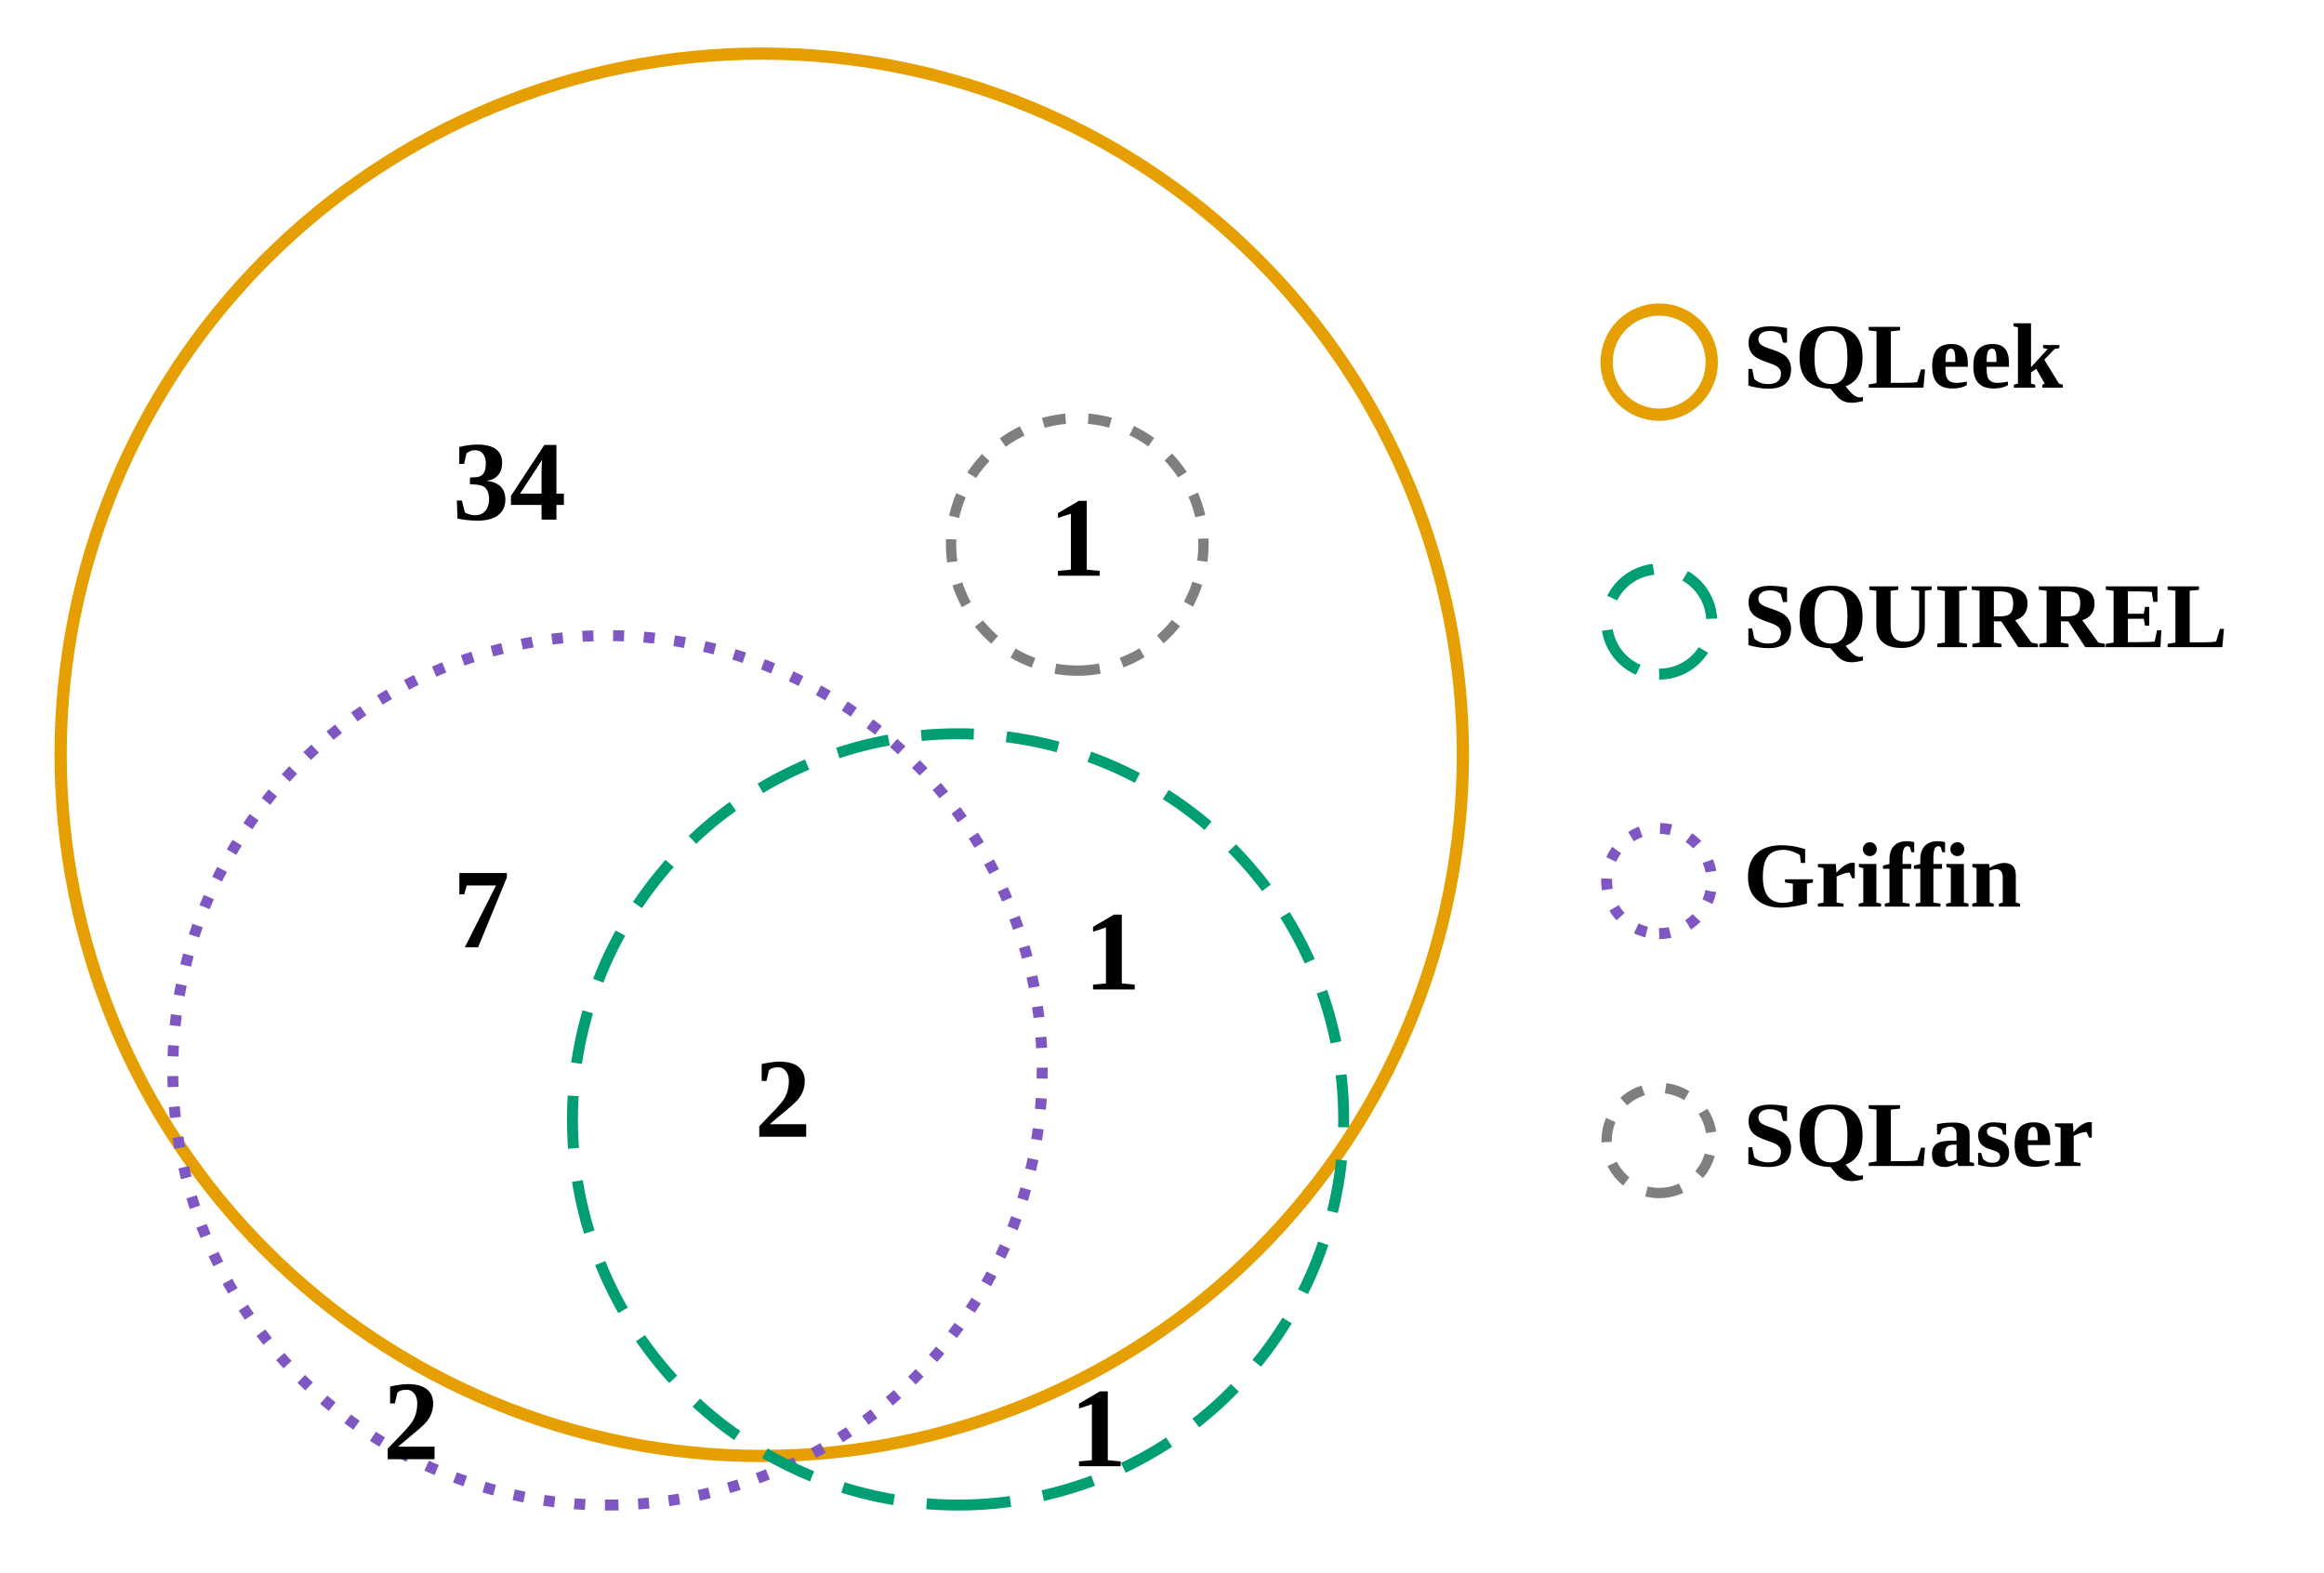
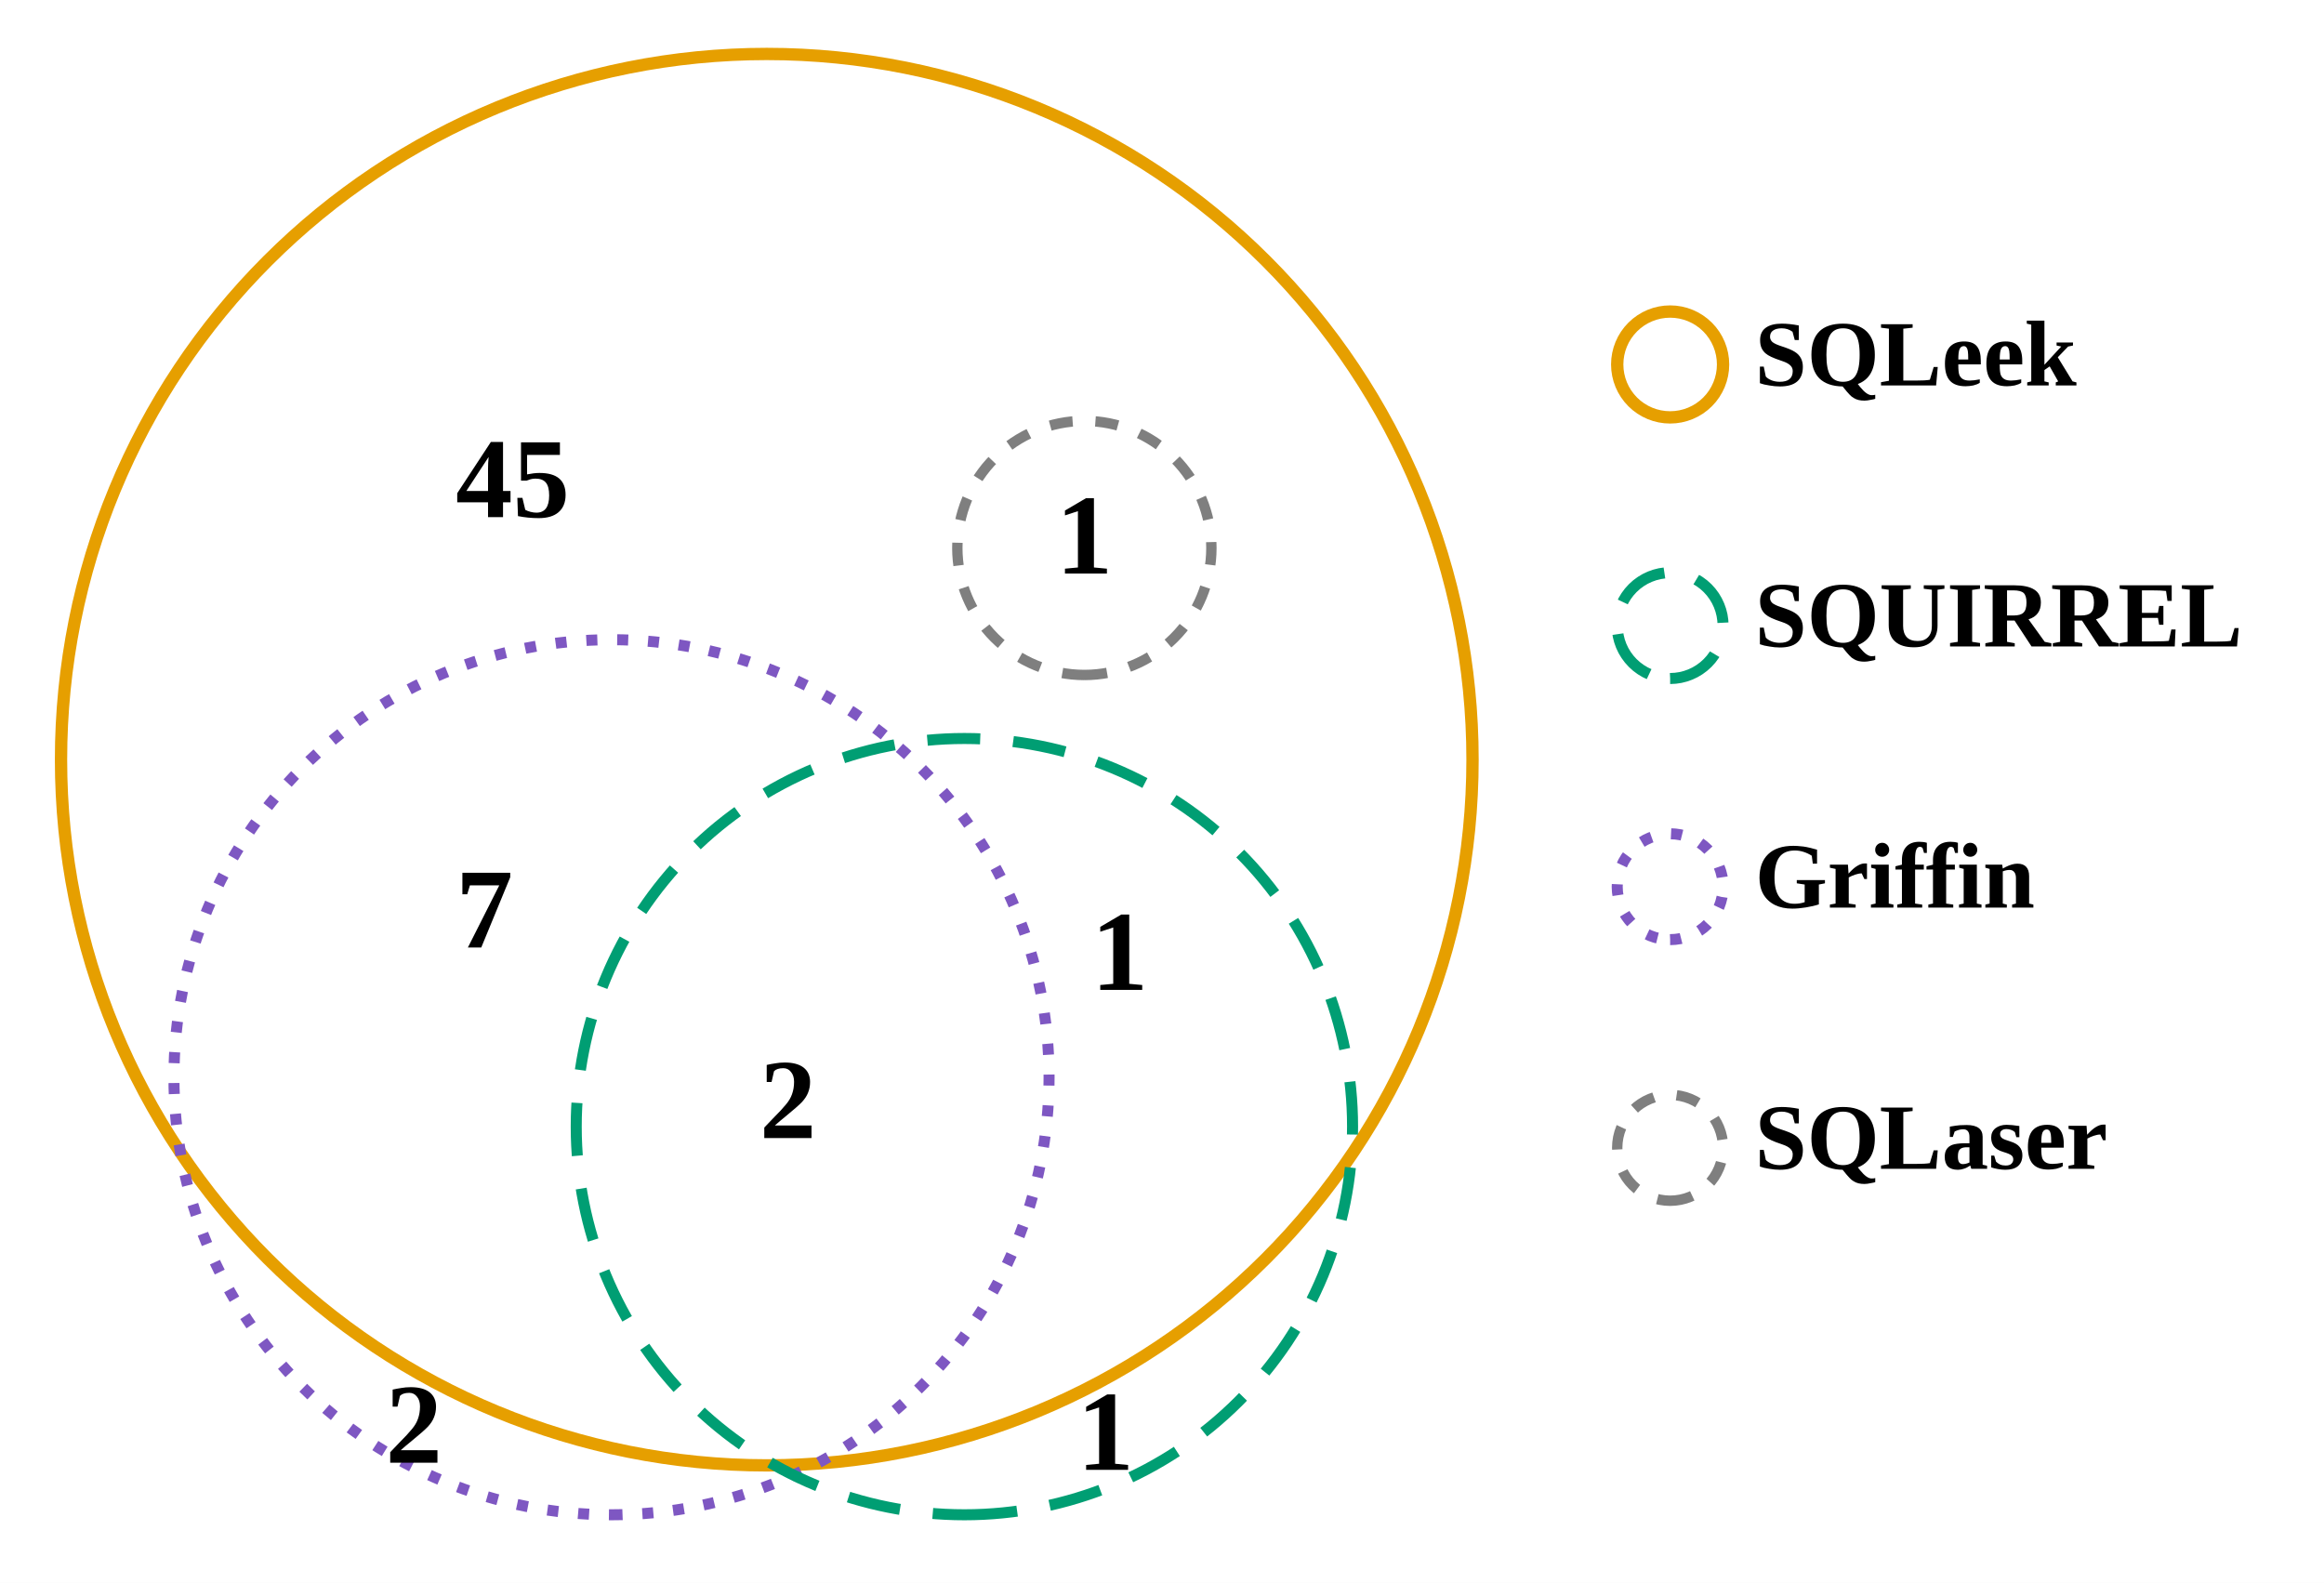
- <svg xmlns="http://www.w3.org/2000/svg" width="180.408pt" height="122.076pt" viewBox="0 0 180.408 122.076" version="1.1">
+ <svg xmlns="http://www.w3.org/2000/svg" width="179.225pt" height="122.076pt" viewBox="0 0 179.225 122.076" version="1.1">
  <defs>
    <style type="text/css">*{stroke-linejoin: round; stroke-linecap: butt}</style>
  </defs>
  <g id="figure_1">
    <g id="patch_1">
-       <path d="M 0 122.076  L 180.408 122.076  L 180.408 0  L 0 0  z " style="fill: #ffffff" />
+       <path d="M 0 122.076  L 179.225 122.076  L 179.225 0  L 0 0  z " style="fill: #ffffff" />
    </g>
    <g id="axes_1">
      <g id="patch_2">
-         <path d="M 59.133 113.016  C 73.567 113.016 87.412 107.281 97.619 97.075  C 107.826 86.868 113.56 73.023 113.56 58.589  C 113.56 44.154 107.826 30.309 97.619 20.103  C 87.412 9.896 73.567 4.161 59.133 4.161  C 44.699 4.161 30.854 9.896 20.647 20.103  C 10.44 30.309 4.706 44.154 4.706 58.589  C 4.706 73.023 10.44 86.868 20.647 97.075  C 30.854 107.281 44.699 113.016 59.133 113.016  L 59.133 113.016  z " clip-path="url(#pb0e6ff2f35)" style="fill: none; stroke: #e69f00; stroke-width: 0.95; stroke-linejoin: miter" />
+         <path d="M 59.133 113.016  C 73.567 113.016 87.412 107.281 97.619 97.075  C 107.826 86.868 113.56 73.023 113.56 58.589  C 113.56 44.154 107.826 30.309 97.619 20.103  C 87.412 9.896 73.567 4.161 59.133 4.161  C 44.699 4.161 30.854 9.896 20.647 20.103  C 10.44 30.309 4.706 44.154 4.706 58.589  C 4.706 73.023 10.44 86.868 20.647 97.075  C 30.854 107.281 44.699 113.016 59.133 113.016  L 59.133 113.016  z " clip-path="url(#pdc2b296143)" style="fill: none; stroke: #e69f00; stroke-width: 0.95; stroke-linejoin: miter" />
      </g>
      <g id="patch_3">
-         <path d="M 47.159 116.826  C 56.108 116.826 64.692 113.27 71.02 106.942  C 77.348 100.614 80.904 92.03 80.904 83.081  C 80.904 74.132 77.348 65.548 71.02 59.22  C 64.692 52.892 56.108 49.336 47.159 49.336  C 38.21 49.336 29.626 52.892 23.298 59.22  C 16.97 65.548 13.414 74.132 13.414 83.081  C 13.414 92.03 16.97 100.614 23.298 106.942  C 29.626 113.27 38.21 116.826 47.159 116.826  L 47.159 116.826  z " clip-path="url(#pb0e6ff2f35)" style="fill: none; stroke-dasharray: 0.85,1.53; stroke-dashoffset: 0; stroke: #7e57c2; stroke-width: 0.85; stroke-linejoin: miter" />
+         <path d="M 47.159 116.826  C 56.108 116.826 64.692 113.27 71.02 106.942  C 77.348 100.614 80.904 92.03 80.904 83.081  C 80.904 74.132 77.348 65.548 71.02 59.22  C 64.692 52.892 56.108 49.336 47.159 49.336  C 38.21 49.336 29.626 52.892 23.298 59.22  C 16.97 65.548 13.414 74.132 13.414 83.081  C 13.414 92.03 16.97 100.614 23.298 106.942  C 29.626 113.27 38.21 116.826 47.159 116.826  L 47.159 116.826  z " clip-path="url(#pdc2b296143)" style="fill: none; stroke-dasharray: 0.85,1.53; stroke-dashoffset: 0; stroke: #7e57c2; stroke-width: 0.85; stroke-linejoin: miter" />
      </g>
      <g id="patch_4">
-         <path d="M 74.373 116.826  C 82.312 116.826 89.926 113.672 95.54 108.058  C 101.154 102.445 104.308 94.83 104.308 86.891  C 104.308 78.952 101.154 71.337 95.54 65.724  C 89.926 60.11 82.312 56.956 74.373 56.956  C 66.434 56.956 58.819 60.11 53.205 65.724  C 47.592 71.337 44.438 78.952 44.438 86.891  C 44.438 94.83 47.592 102.445 53.205 108.058  C 58.819 113.672 66.434 116.826 74.373 116.826  L 74.373 116.826  z " clip-path="url(#pb0e6ff2f35)" style="fill: none; stroke-dasharray: 4.08,2.55; stroke-dashoffset: 0; stroke: #009e73; stroke-width: 0.85; stroke-linejoin: miter" />
+         <path d="M 74.373 116.826  C 82.312 116.826 89.926 113.672 95.54 108.058  C 101.154 102.445 104.308 94.83 104.308 86.891  C 104.308 78.952 101.154 71.337 95.54 65.724  C 89.926 60.11 82.312 56.956 74.373 56.956  C 66.434 56.956 58.819 60.11 53.205 65.724  C 47.592 71.337 44.438 78.952 44.438 86.891  C 44.438 94.83 47.592 102.445 53.205 108.058  C 58.819 113.672 66.434 116.826 74.373 116.826  L 74.373 116.826  z " clip-path="url(#pdc2b296143)" style="fill: none; stroke-dasharray: 4.08,2.55; stroke-dashoffset: 0; stroke: #009e73; stroke-width: 0.85; stroke-linejoin: miter" />
      </g>
      <g id="patch_5">
-         <path d="M 83.625 52.057  C 86.224 52.057 88.716 51.025 90.553 49.188  C 92.39 47.351 93.422 44.859 93.422 42.261  C 93.422 39.662 92.39 37.17 90.553 35.333  C 88.716 33.496 86.224 32.464 83.625 32.464  C 81.027 32.464 78.535 33.496 76.698 35.333  C 74.861 37.17 73.828 39.662 73.828 42.261  C 73.828 44.859 74.861 47.351 76.698 49.188  C 78.535 51.025 81.027 52.057 83.625 52.057  L 83.625 52.057  z " clip-path="url(#pb0e6ff2f35)" style="fill: none; stroke-dasharray: 1.76,1.76; stroke-dashoffset: 0; stroke: #7f7f7f; stroke-width: 0.8; stroke-linejoin: miter" />
+         <path d="M 83.625 52.057  C 86.224 52.057 88.716 51.025 90.553 49.188  C 92.39 47.351 93.422 44.859 93.422 42.261  C 93.422 39.662 92.39 37.17 90.553 35.333  C 88.716 33.496 86.224 32.464 83.625 32.464  C 81.027 32.464 78.535 33.496 76.698 35.333  C 74.861 37.17 73.828 39.662 73.828 42.261  C 73.828 44.859 74.861 47.351 76.698 49.188  C 78.535 51.025 81.027 52.057 83.625 52.057  L 83.625 52.057  z " clip-path="url(#pdc2b296143)" style="fill: none; stroke-dasharray: 1.76,1.76; stroke-dashoffset: 0; stroke: #7f7f7f; stroke-width: 0.8; stroke-linejoin: miter" />
      </g>
      <g id="patch_6">
-         <path d="M 128.8 32.191  C 129.883 32.191 130.921 31.761 131.687 30.996  C 132.452 30.23 132.882 29.192 132.882 28.109  C 132.882 27.027 132.452 25.988 131.687 25.223  C 130.921 24.457 129.883 24.027 128.8 24.027  C 127.718 24.027 126.679 24.457 125.914 25.223  C 125.148 25.988 124.718 27.027 124.718 28.109  C 124.718 29.192 125.148 30.23 125.914 30.996  C 126.679 31.761 127.718 32.191 128.8 32.191  L 128.8 32.191  z " clip-path="url(#pb0e6ff2f35)" style="fill: none; stroke: #e69f00; stroke-width: 0.95; stroke-linejoin: miter" />
+         <path d="M 128.8 32.191  C 129.883 32.191 130.921 31.761 131.687 30.996  C 132.452 30.23 132.882 29.192 132.882 28.109  C 132.882 27.027 132.452 25.988 131.687 25.223  C 130.921 24.457 129.883 24.027 128.8 24.027  C 127.718 24.027 126.679 24.457 125.914 25.223  C 125.148 25.988 124.718 27.027 124.718 28.109  C 124.718 29.192 125.148 30.23 125.914 30.996  C 126.679 31.761 127.718 32.191 128.8 32.191  L 128.8 32.191  z " clip-path="url(#pdc2b296143)" style="fill: none; stroke: #e69f00; stroke-width: 0.95; stroke-linejoin: miter" />
      </g>
      <g id="patch_7">
-         <path d="M 128.8 52.33  C 129.883 52.33 130.921 51.9 131.687 51.134  C 132.452 50.369 132.882 49.33 132.882 48.248  C 132.882 47.165 132.452 46.127 131.687 45.361  C 130.921 44.596 129.883 44.166 128.8 44.166  C 127.718 44.166 126.679 44.596 125.914 45.361  C 125.148 46.127 124.718 47.165 124.718 48.248  C 124.718 49.33 125.148 50.369 125.914 51.134  C 126.679 51.9 127.718 52.33 128.8 52.33  L 128.8 52.33  z " clip-path="url(#pb0e6ff2f35)" style="fill: none; stroke-dasharray: 4.08,2.55; stroke-dashoffset: 0; stroke: #009e73; stroke-width: 0.85; stroke-linejoin: miter" />
+         <path d="M 128.8 52.33  C 129.883 52.33 130.921 51.9 131.687 51.134  C 132.452 50.369 132.882 49.33 132.882 48.248  C 132.882 47.165 132.452 46.127 131.687 45.361  C 130.921 44.596 129.883 44.166 128.8 44.166  C 127.718 44.166 126.679 44.596 125.914 45.361  C 125.148 46.127 124.718 47.165 124.718 48.248  C 124.718 49.33 125.148 50.369 125.914 51.134  C 126.679 51.9 127.718 52.33 128.8 52.33  L 128.8 52.33  z " clip-path="url(#pdc2b296143)" style="fill: none; stroke-dasharray: 4.08,2.55; stroke-dashoffset: 0; stroke: #009e73; stroke-width: 0.85; stroke-linejoin: miter" />
      </g>
      <g id="patch_8">
-         <path d="M 128.8 72.468  C 129.883 72.468 130.921 72.038 131.687 71.272  C 132.452 70.507 132.882 69.468 132.882 68.386  C 132.882 67.303 132.452 66.265 131.687 65.499  C 130.921 64.734 129.883 64.304 128.8 64.304  C 127.718 64.304 126.679 64.734 125.914 65.499  C 125.148 66.265 124.718 67.303 124.718 68.386  C 124.718 69.468 125.148 70.507 125.914 71.272  C 126.679 72.038 127.718 72.468 128.8 72.468  L 128.8 72.468  z " clip-path="url(#pb0e6ff2f35)" style="fill: none; stroke-dasharray: 0.85,1.53; stroke-dashoffset: 0; stroke: #7e57c2; stroke-width: 0.85; stroke-linejoin: miter" />
+         <path d="M 128.8 72.468  C 129.883 72.468 130.921 72.038 131.687 71.272  C 132.452 70.507 132.882 69.468 132.882 68.386  C 132.882 67.303 132.452 66.265 131.687 65.499  C 130.921 64.734 129.883 64.304 128.8 64.304  C 127.718 64.304 126.679 64.734 125.914 65.499  C 125.148 66.265 124.718 67.303 124.718 68.386  C 124.718 69.468 125.148 70.507 125.914 71.272  C 126.679 72.038 127.718 72.468 128.8 72.468  L 128.8 72.468  z " clip-path="url(#pdc2b296143)" style="fill: none; stroke-dasharray: 0.85,1.53; stroke-dashoffset: 0; stroke: #7e57c2; stroke-width: 0.85; stroke-linejoin: miter" />
      </g>
      <g id="patch_9">
-         <path d="M 128.8 92.606  C 129.883 92.606 130.921 92.176 131.687 91.41  C 132.452 90.645 132.882 89.606 132.882 88.524  C 132.882 87.441 132.452 86.403 131.687 85.637  C 130.921 84.872 129.883 84.442 128.8 84.442  C 127.718 84.442 126.679 84.872 125.914 85.637  C 125.148 86.403 124.718 87.441 124.718 88.524  C 124.718 89.606 125.148 90.645 125.914 91.41  C 126.679 92.176 127.718 92.606 128.8 92.606  L 128.8 92.606  z " clip-path="url(#pb0e6ff2f35)" style="fill: none; stroke-dasharray: 1.76,1.76; stroke-dashoffset: 0; stroke: #7f7f7f; stroke-width: 0.8; stroke-linejoin: miter" />
+         <path d="M 128.8 92.606  C 129.883 92.606 130.921 92.176 131.687 91.41  C 132.452 90.645 132.882 89.606 132.882 88.524  C 132.882 87.441 132.452 86.403 131.687 85.637  C 130.921 84.872 129.883 84.442 128.8 84.442  C 127.718 84.442 126.679 84.872 125.914 85.637  C 125.148 86.403 124.718 87.441 124.718 88.524  C 124.718 89.606 125.148 90.645 125.914 91.41  C 126.679 92.176 127.718 92.606 128.8 92.606  L 128.8 92.606  z " clip-path="url(#pdc2b296143)" style="fill: none; stroke-dasharray: 1.76,1.76; stroke-dashoffset: 0; stroke: #7f7f7f; stroke-width: 0.8; stroke-linejoin: miter" />
      </g>
      <g id="text_1">
-         <text style="font-weight: 700; font-size: 8.8px; font-family: 'Times New Roman', 'Times', 'Nimbus Roman', 'DejaVu Serif', serif; text-anchor: middle" x="39.539" y="40.335" transform="rotate(-0 39.53918 40.33461)">34</text>
+         <text style="font-weight: 700; font-size: 8.8px; font-family: 'Times New Roman', 'Times', 'Nimbus Roman', 'DejaVu Serif', serif; text-anchor: middle" x="39.539" y="39.879" transform="rotate(-0 39.53918 39.87879)">45</text>
      </g>
      <g id="text_2">
-         <text style="font-weight: 700; font-size: 8.8px; font-family: 'Times New Roman', 'Times', 'Nimbus Roman', 'DejaVu Serif', serif; text-anchor: middle" x="83.625" y="44.689" transform="rotate(-0 83.62537 44.6888)">1</text>
+         <text style="font-weight: 700; font-size: 8.8px; font-family: 'Times New Roman', 'Times', 'Nimbus Roman', 'DejaVu Serif', serif; text-anchor: middle" x="83.625" y="44.233" transform="rotate(-0 83.62537 44.23298)">1</text>
      </g>
      <g id="text_3">
-         <text style="font-weight: 700; font-size: 8.8px; font-family: 'Times New Roman', 'Times', 'Nimbus Roman', 'DejaVu Serif', serif; text-anchor: middle" x="86.347" y="76.801" transform="rotate(-0 86.34674 76.80096)">1</text>
+         <text style="font-weight: 700; font-size: 8.8px; font-family: 'Times New Roman', 'Times', 'Nimbus Roman', 'DejaVu Serif', serif; text-anchor: middle" x="86.347" y="76.345" transform="rotate(-0 86.34674 76.34515)">1</text>
      </g>
      <g id="text_4">
-         <text style="font-weight: 700; font-size: 8.8px; font-family: 'Times New Roman', 'Times', 'Nimbus Roman', 'DejaVu Serif', serif; text-anchor: middle" x="60.766" y="88.231" transform="rotate(-0 60.76586 88.23072)">2</text>
+         <text style="font-weight: 700; font-size: 8.8px; font-family: 'Times New Roman', 'Times', 'Nimbus Roman', 'DejaVu Serif', serif; text-anchor: middle" x="60.766" y="87.775" transform="rotate(-0 60.76586 87.7749)">2</text>
      </g>
      <g id="text_5">
-         <text style="font-weight: 700; font-size: 8.8px; font-family: 'Times New Roman', 'Times', 'Nimbus Roman', 'DejaVu Serif', serif; text-anchor: middle" x="37.362" y="73.535" transform="rotate(-0 37.36208 73.53532)">7</text>
+         <text style="font-weight: 700; font-size: 8.8px; font-family: 'Times New Roman', 'Times', 'Nimbus Roman', 'DejaVu Serif', serif; text-anchor: middle" x="37.362" y="73.08" transform="rotate(-0 37.36208 73.07951)">7</text>
      </g>
      <g id="text_6">
-         <text style="font-weight: 700; font-size: 8.8px; font-family: 'Times New Roman', 'Times', 'Nimbus Roman', 'DejaVu Serif', serif; text-anchor: middle" x="85.258" y="113.812" transform="rotate(-0 85.25819 113.8116)">1</text>
+         <text style="font-weight: 700; font-size: 8.8px; font-family: 'Times New Roman', 'Times', 'Nimbus Roman', 'DejaVu Serif', serif; text-anchor: middle" x="85.258" y="113.356" transform="rotate(-0 85.25819 113.3558)">1</text>
      </g>
      <g id="text_7">
-         <text style="font-weight: 700; font-size: 8.8px; font-family: 'Times New Roman', 'Times', 'Nimbus Roman', 'DejaVu Serif', serif; text-anchor: middle" x="31.919" y="113.267" transform="rotate(-0 31.91934 113.2673)">2</text>
+         <text style="font-weight: 700; font-size: 8.8px; font-family: 'Times New Roman', 'Times', 'Nimbus Roman', 'DejaVu Serif', serif; text-anchor: middle" x="31.919" y="112.812" transform="rotate(-0 31.91934 112.8115)">2</text>
      </g>
      <g id="text_8">
-         <text style="font-weight: 700; font-size: 7.2px; font-family: 'Times New Roman', 'Times', 'Nimbus Roman', 'DejaVu Serif', serif; text-anchor: start" x="135.331" y="30.096" transform="rotate(-0 135.3314 30.09617)">SQLeek</text>
+         <text style="font-weight: 700; font-size: 7.2px; font-family: 'Times New Roman', 'Times', 'Nimbus Roman', 'DejaVu Serif', serif; text-anchor: start" x="135.331" y="29.723" transform="rotate(-0 135.3314 29.72324)">SQLeek</text>
      </g>
      <g id="text_9">
-         <text style="font-weight: 700; font-size: 7.2px; font-family: 'Times New Roman', 'Times', 'Nimbus Roman', 'DejaVu Serif', serif; text-anchor: start" x="135.331" y="50.234" transform="rotate(-0 135.3314 50.23431)">SQUIRREL</text>
+         <text style="font-weight: 700; font-size: 7.2px; font-family: 'Times New Roman', 'Times', 'Nimbus Roman', 'DejaVu Serif', serif; text-anchor: start" x="135.331" y="49.861" transform="rotate(-0 135.3314 49.86137)">SQUIRREL</text>
      </g>
      <g id="text_10">
-         <text style="font-weight: 700; font-size: 7.2px; font-family: 'Times New Roman', 'Times', 'Nimbus Roman', 'DejaVu Serif', serif; text-anchor: start" x="135.331" y="70.372" transform="rotate(-0 135.3314 70.37245)">Griffin</text>
+         <text style="font-weight: 700; font-size: 7.2px; font-family: 'Times New Roman', 'Times', 'Nimbus Roman', 'DejaVu Serif', serif; text-anchor: start" x="135.331" y="70" transform="rotate(-0 135.3314 69.99951)">Griffin</text>
      </g>
      <g id="text_11">
-         <text style="font-weight: 700; font-size: 7.2px; font-family: 'Times New Roman', 'Times', 'Nimbus Roman', 'DejaVu Serif', serif; text-anchor: start" x="135.331" y="90.511" transform="rotate(-0 135.3314 90.51059)">SQLaser</text>
+         <text style="font-weight: 700; font-size: 7.2px; font-family: 'Times New Roman', 'Times', 'Nimbus Roman', 'DejaVu Serif', serif; text-anchor: start" x="135.331" y="90.138" transform="rotate(-0 135.3314 90.13765)">SQLaser</text>
      </g>
    </g>
  </g>
  <defs>
-     <clipPath id="pb0e6ff2f35">
+     <clipPath id="pdc2b296143">
      <rect x="1.44" y="1.44" width="176.345" height="119.196" />
    </clipPath>
  </defs>
</svg>
